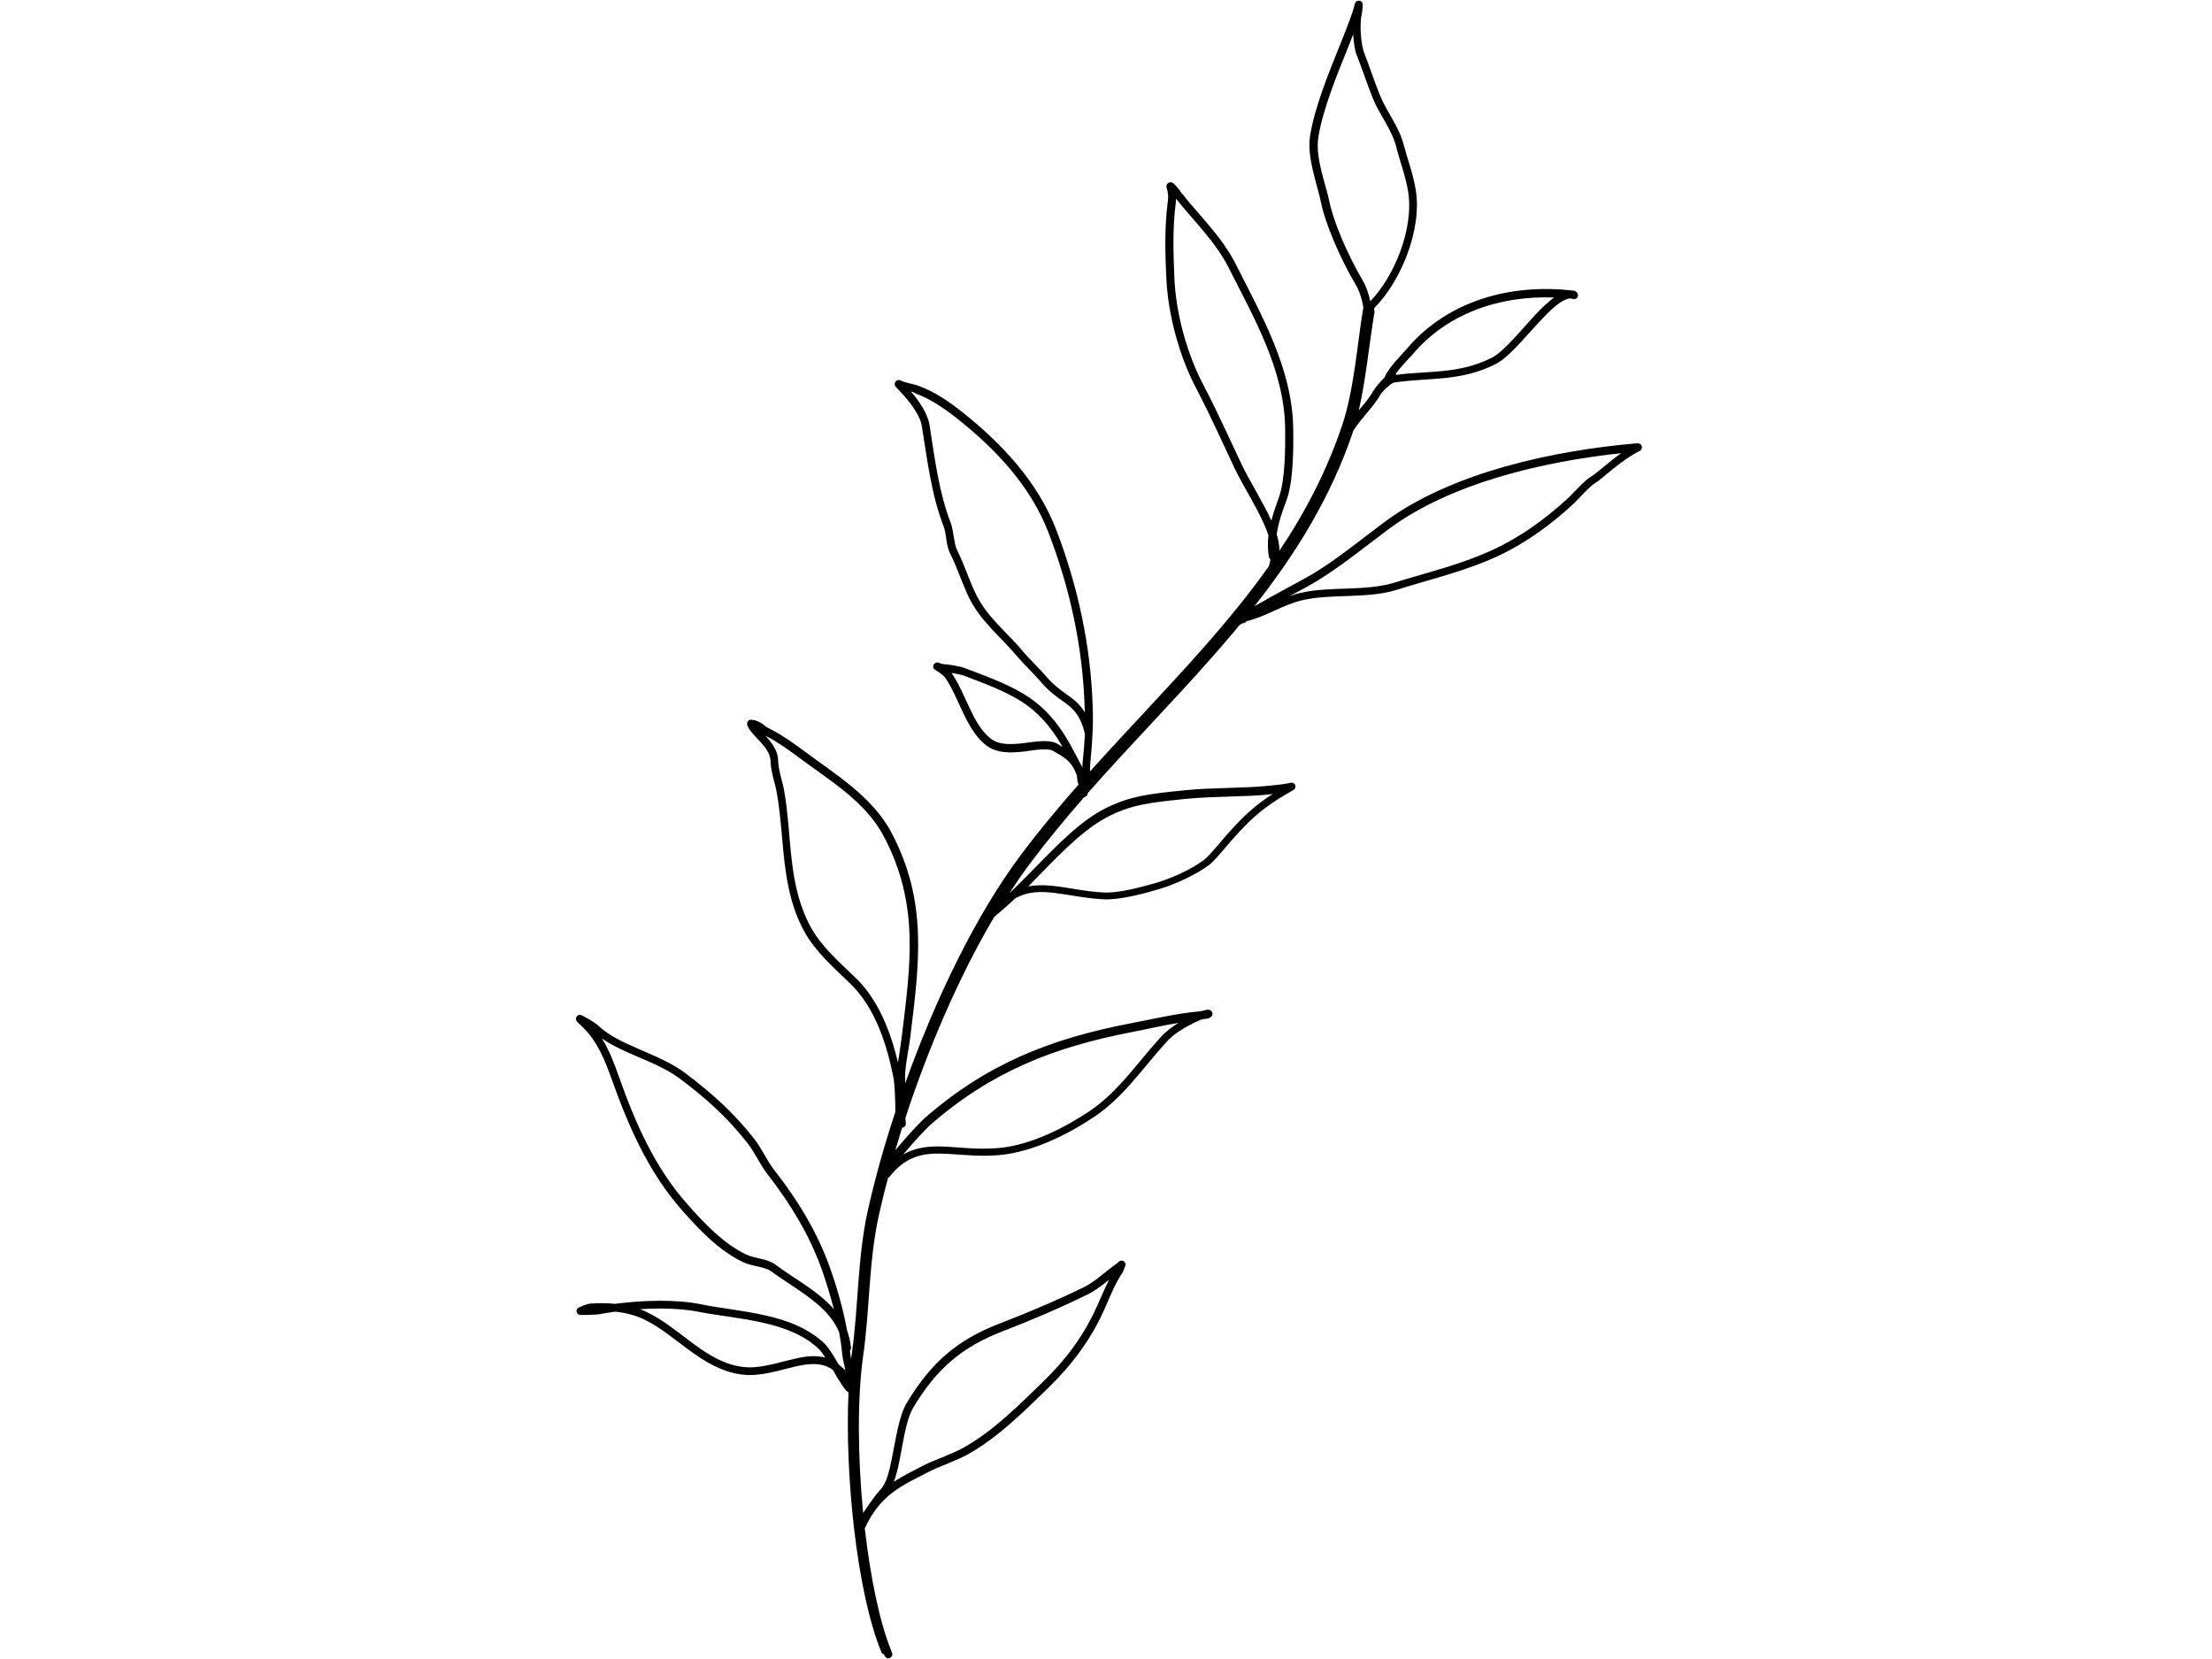
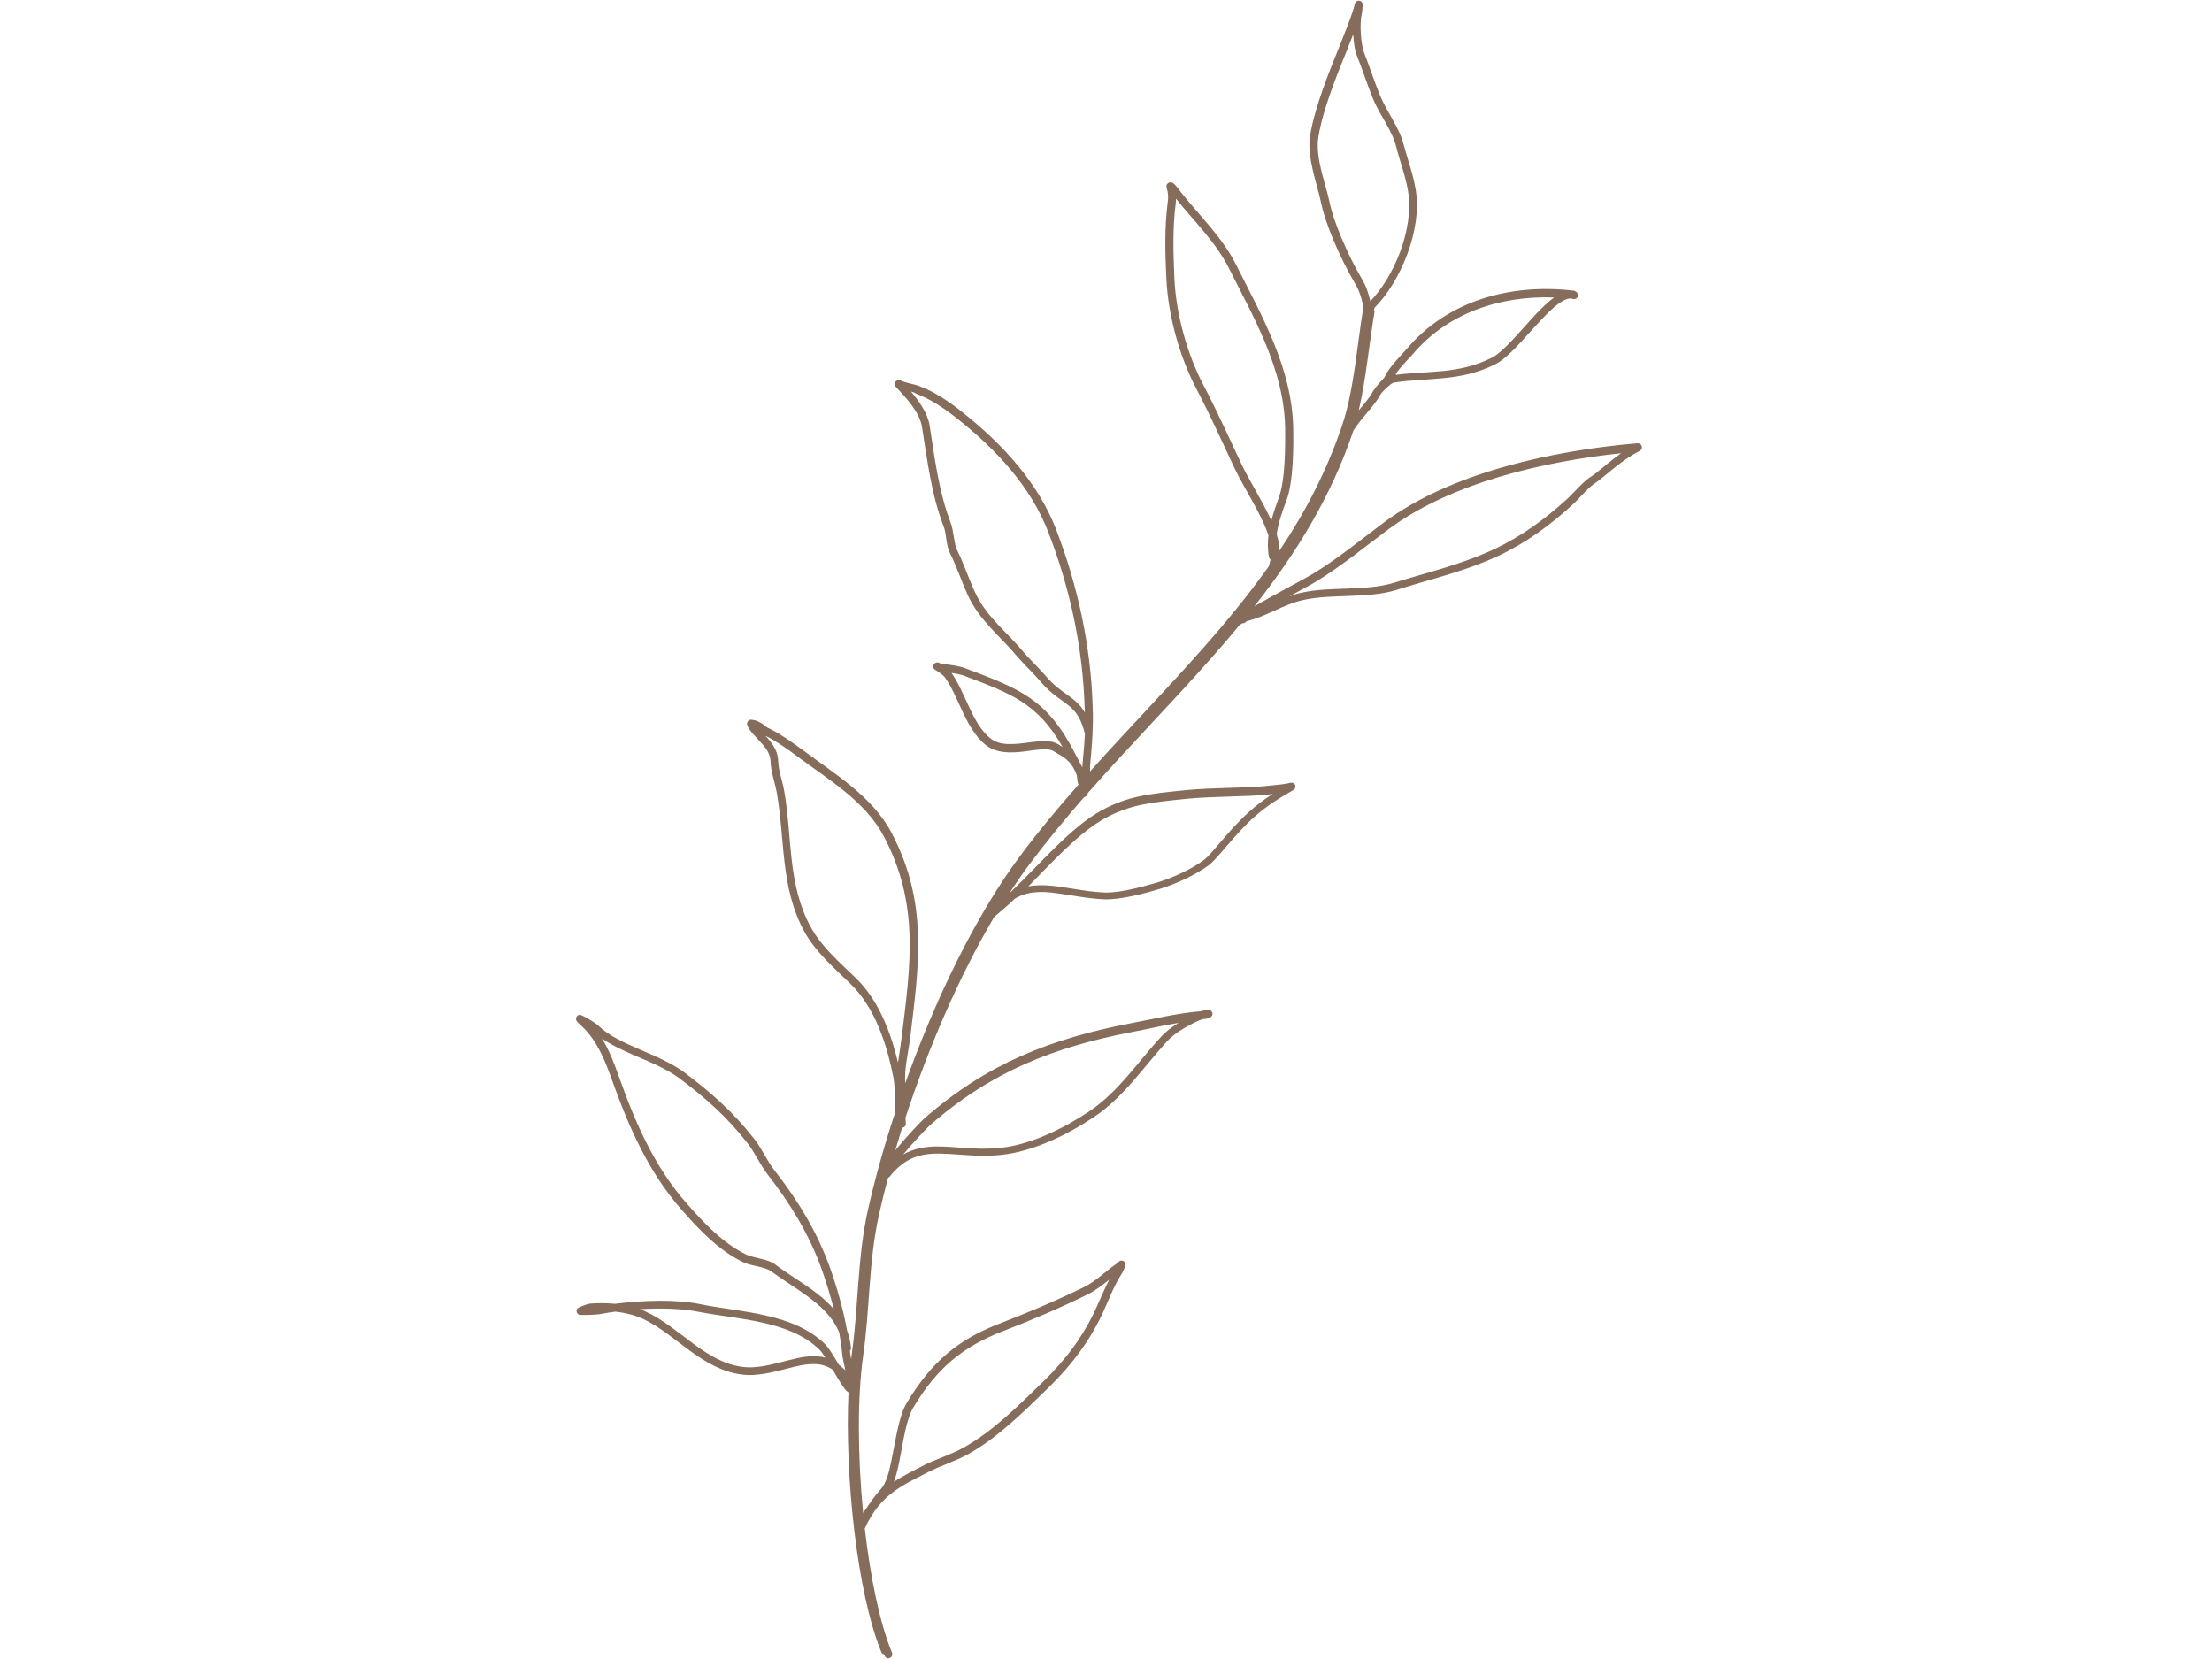
<svg xmlns="http://www.w3.org/2000/svg" width="800" height="600" viewBox="585 224 209 324" version="1.0">
  <defs>
    <clipPath id="dd0086d615">
      <path d="M 585.918 224.027 L 794.418 224.027 L 794.418 548 L 585.918 548 Z M 585.918 224.027 " clip-rule="nonzero" />
    </clipPath>
  </defs>
  <g clip-path="url(#dd0086d615)">
-     <path fill="#000000" d="M 739.754 283.992 C 739.754 284.035 739.754 284.035 739.754 284.074 C 738.504 291.605 737.941 300.105 735.645 306.996 C 732.625 315.977 728.395 324.074 723.359 331.566 C 723.359 330.559 723.199 329.512 722.836 328.344 C 723.156 326.129 723.922 323.871 724.727 321.777 C 726.098 318.234 726.137 311.387 726.059 307.52 C 725.816 295.836 719.934 285.727 714.859 275.617 C 712.16 270.258 707.77 266.148 704.184 261.598 C 704.105 261.477 703.582 260.75 703.176 260.309 C 702.938 260.027 702.652 259.785 702.535 259.703 C 702.129 259.504 701.809 259.625 701.605 259.785 C 701.605 259.785 701.203 260.066 701.324 260.59 C 701.363 260.711 701.527 261.355 701.527 261.395 C 701.688 262.121 701.648 262.969 701.527 263.691 C 700.922 268.648 701.043 273.359 701.285 278.355 C 701.605 285.445 703.82 293.621 707.164 299.945 C 709.785 304.941 712.16 310.219 714.578 315.375 C 716.27 319 719.812 324.277 721.223 328.547 C 721.062 329.996 721.062 331.445 721.344 332.816 C 721.387 333.016 721.504 333.176 721.625 333.297 C 721.547 333.742 721.426 334.145 721.305 334.586 C 717.277 340.266 712.844 345.625 708.172 350.902 C 701.125 358.879 693.633 366.57 686.379 374.668 C 686.379 374.145 686.379 373.66 686.422 373.137 C 686.621 371.121 686.781 369.23 686.863 367.297 L 686.863 367.254 C 686.945 365.562 686.984 363.871 686.902 362.102 C 686.543 350.137 684.004 338.453 679.734 327.336 C 676.148 318.113 669.18 310.621 661.445 304.496 C 658.867 302.441 656.047 300.508 652.988 299.383 C 651.777 298.938 650.449 298.816 649.363 298.293 C 649 298.133 648.719 298.254 648.637 298.336 C 648.395 298.453 648.234 298.695 648.234 299.02 C 648.234 299.059 648.234 299.34 648.516 299.625 C 648.879 300.027 650.449 301.559 651.777 303.449 C 652.625 304.66 653.348 306.027 653.551 307.316 C 654.598 313.844 655.402 320.648 657.781 326.773 C 658.062 327.457 658.184 328.383 658.305 329.27 C 658.465 330.316 658.668 331.363 659.07 332.129 C 660.359 334.668 661.285 337.527 662.453 340.105 C 664.789 345.262 668.777 348.121 672.32 352.391 C 673.289 353.52 675.465 355.656 676.473 356.824 C 678.242 358.957 679.816 360.047 681.184 361.012 C 683.035 362.34 684.445 363.508 685.375 367.297 C 685.293 369.148 685.133 371.043 684.93 372.977 C 684.891 373.258 684.891 373.578 684.891 373.902 C 684.406 372.895 683.844 371.93 683.48 371.203 C 678.043 360.527 672.645 358.516 662.051 354.527 C 660.801 354.043 658.91 353.801 657.578 353.68 C 657.336 353.641 656.855 353.438 656.855 353.438 C 656.492 353.277 656.047 353.438 655.848 353.801 C 655.645 354.164 655.766 354.609 656.129 354.809 C 656.129 354.809 657.621 355.695 658.102 356.379 C 659.434 358.273 660.398 360.691 661.488 362.984 C 662.656 365.441 663.945 367.781 665.836 369.352 C 667.973 371.164 670.832 371.082 673.531 370.762 C 674.777 370.598 675.988 370.398 677.035 370.359 C 677.961 370.316 678.766 370.359 679.371 370.762 C 681.145 371.848 682.676 372.41 683.762 375.312 C 683.844 375.473 683.844 375.996 683.922 376.48 C 683.965 376.762 684.043 377.043 684.125 377.246 C 680.258 381.637 676.473 386.148 672.926 390.902 C 664.023 402.742 656.09 419.34 650.289 435.574 C 650.086 432.672 650.891 429.57 651.254 426.711 C 653.027 412.211 654.758 400.164 647.59 386.59 C 643.844 379.5 636.391 375.07 630.391 370.559 C 628.375 369.07 625.879 367.336 624.145 366.492 C 623.582 366.207 623.18 366.047 622.613 365.523 C 622.492 365.402 621.77 364.961 621.203 364.758 C 620.883 364.637 620.602 364.598 620.441 364.598 C 620.277 364.559 620.078 364.516 619.914 364.598 C 619.512 364.758 619.312 365.203 619.434 365.605 C 619.797 366.691 621.004 367.781 622.133 369.027 C 623.059 370.074 623.945 371.203 623.984 372.652 C 624.023 374.629 624.832 376.801 625.191 378.734 C 626.844 388 625.879 397.426 630.629 406.008 C 632.766 409.875 636.352 413.016 639.492 416.035 C 644.527 420.871 646.742 428.16 648.031 434.648 C 648.195 435.492 648.395 439.277 648.355 441.172 C 646.141 447.859 644.328 454.383 642.996 460.348 C 640.941 469.609 641.184 478.875 639.895 488.102 C 639.816 488.543 639.773 489.027 639.734 489.469 C 639.652 489.027 639.574 488.582 639.531 488.141 C 639.531 488.02 639.492 487.898 639.492 487.777 C 639.652 487.617 639.734 487.414 639.695 487.176 C 639.574 485.965 639.293 484.836 638.93 483.832 C 638.164 479.641 636.953 475.371 635.547 471.465 C 633.086 464.574 629.262 458.332 624.789 452.613 C 623.258 450.68 622.254 448.223 620.723 446.328 C 616.691 441.172 612.301 437.305 607.148 433.438 C 604.648 431.586 601.426 430.258 598.285 428.887 C 595.305 427.598 592.402 426.27 590.43 424.375 C 589.465 423.449 587.086 422.281 587.086 422.281 C 586.766 422.121 586.32 422.199 586.121 422.523 C 585.918 422.844 585.957 423.246 586.199 423.527 C 586.199 423.527 586.844 424.172 587.168 424.457 C 590.188 427.355 591.637 431.062 593.008 434.887 C 596.27 444.031 600.137 452.895 606.621 460.266 C 610.086 464.215 613.953 468.281 618.707 470.539 C 619.594 470.941 620.641 471.141 621.688 471.383 C 622.574 471.586 623.461 471.828 624.145 472.309 C 627.047 474.445 630.391 476.34 633.129 478.676 C 634.941 480.246 636.512 482.02 637.398 484.234 C 637.641 485.602 637.84 486.934 637.961 488.262 C 638.082 489.391 638.363 490.516 638.605 491.605 C 638.406 491.445 638.203 491.281 638.043 491.121 C 637.801 490.879 637.559 490.68 637.316 490.516 C 636.309 488.785 635.262 487.094 634.578 486.449 C 631.438 483.426 627.289 481.855 622.938 480.891 C 618.707 479.922 614.277 479.52 610.328 478.715 C 605.414 477.707 599.008 477.949 593.613 478.633 C 591.922 478.473 590.227 478.473 588.738 478.594 C 587.973 478.676 586.523 479.359 586.523 479.359 C 586.199 479.52 586.039 479.883 586.121 480.207 C 586.199 480.566 586.523 480.809 586.844 480.809 C 586.844 480.809 589.543 480.852 590.871 480.609 C 591.758 480.445 592.684 480.285 593.652 480.164 C 595.586 480.367 597.52 480.852 599.09 481.574 C 602.273 483.066 605.133 485.523 608.113 487.699 C 611.254 489.992 614.52 491.969 618.426 492.449 C 621.969 492.895 625.516 491.645 628.816 490.879 C 631.477 490.277 633.973 489.992 636.148 491.523 C 636.633 492.328 637.074 493.176 637.52 493.82 C 638.164 494.867 638.727 495.633 639.051 495.836 C 639.09 495.875 639.129 495.875 639.211 495.914 C 638.484 512.027 640.82 534.906 645.617 546.629 C 645.695 546.871 645.898 547.031 646.141 547.074 C 646.18 547.152 646.219 547.273 646.262 547.355 C 646.422 547.758 646.863 547.957 647.266 547.797 C 647.668 547.637 647.871 547.191 647.711 546.789 C 645.254 540.828 643.48 531.926 642.395 522.5 C 645.414 515.855 649.684 514.121 654.84 511.465 C 657.016 510.336 659.914 509.449 662.574 508 C 668.375 504.777 673.57 499.582 678.324 494.949 C 682.875 490.516 686.582 485.562 689.16 479.762 C 690.207 477.426 691.172 474.887 692.582 472.754 C 692.906 472.27 693.27 471.223 693.27 471.223 C 693.391 470.859 693.27 470.496 692.945 470.297 C 692.625 470.094 692.223 470.176 691.98 470.418 C 691.98 470.418 691.699 470.699 691.535 470.82 C 689.359 472.309 687.508 474.242 685.133 475.41 C 679.855 477.988 674.215 480.367 668.695 482.5 C 660.641 485.602 655.445 489.914 650.57 498.008 C 649.039 500.586 648.434 505.18 647.629 509.086 C 647.145 511.504 646.582 513.641 645.574 514.766 C 644.285 516.215 643.762 517.023 642.312 519.117 C 642.23 519.238 642.152 519.359 642.07 519.48 C 640.984 508.281 640.941 496.719 642.07 488.824 C 643.398 479.641 643.117 470.418 645.172 461.191 C 645.695 458.895 646.262 456.48 646.945 454.023 C 647.023 453.98 647.145 453.902 647.227 453.82 C 650.691 449.43 654.316 449.109 658.625 449.348 C 661.688 449.512 665.113 449.953 668.98 449.551 C 675.305 448.906 682.07 445.562 687.227 442.098 C 692.945 438.273 696.773 432.473 701.324 427.477 C 702.734 425.906 704.75 424.738 706.641 423.77 C 707.164 423.488 707.77 423.246 708.332 423.047 C 708.695 423.004 709.262 422.965 709.582 422.844 C 709.945 422.723 710.145 422.48 710.227 422.32 C 710.348 422.078 710.309 421.879 710.227 421.715 C 710.145 421.516 710.027 421.312 709.703 421.234 C 709.621 421.191 709.461 421.191 709.262 421.191 C 709.02 421.234 708.574 421.355 708.574 421.355 C 708.414 421.395 708.254 421.434 708.051 421.477 C 707.93 421.477 707.809 421.516 707.77 421.516 C 703.297 421.918 698.746 423.004 694.316 423.852 C 678.605 426.871 666.199 431.785 654.074 442.379 C 653.391 442.984 650.691 445.805 648.355 448.625 C 648.797 447.176 649.242 445.723 649.684 444.234 C 649.684 444.234 649.684 444.234 649.723 444.234 C 650.168 444.195 650.449 443.789 650.41 443.387 C 650.367 443.066 650.367 442.703 650.328 442.301 C 654.719 428.887 660.723 414.828 667.648 403.105 C 667.891 402.863 668.133 402.664 668.375 402.461 C 668.453 402.422 668.535 402.34 668.617 402.262 L 668.656 402.219 C 669.262 401.695 669.863 401.215 670.43 400.688 C 670.832 400.328 671.273 399.926 671.676 399.52 C 674.176 398.031 676.875 398.031 679.773 398.434 C 682.715 398.797 685.898 399.52 689.281 399.641 C 692.383 399.723 696.973 398.516 699.914 397.629 C 703.016 396.703 706.883 394.93 709.543 392.996 C 711.234 391.789 714.496 387.074 718.523 383.488 C 721.707 380.629 725.613 378.613 726.098 378.293 C 726.539 378.012 726.5 377.609 726.5 377.566 C 726.5 377.324 726.379 377.125 726.137 376.965 C 726.059 376.922 725.855 376.801 725.535 376.883 C 724.246 377.207 722.676 377.285 721.344 377.445 C 716.832 377.969 710.551 377.77 704.949 378.332 C 698.062 379.02 693.832 379.461 688.758 382.199 C 682.676 385.465 676.711 392.672 670.832 398.273 C 670.75 398.312 670.711 398.352 670.672 398.395 C 672.039 396.297 673.41 394.285 674.82 392.434 C 678.121 388.043 681.629 383.812 685.211 379.703 C 685.332 379.664 685.453 379.621 685.574 379.543 C 685.816 379.379 685.938 379.141 685.938 378.898 C 693.914 369.832 702.293 361.336 710.066 352.512 C 711.918 350.418 713.773 348.281 715.543 346.109 C 715.625 346.066 715.707 345.988 715.785 345.945 C 715.906 345.867 716.027 345.785 716.148 345.707 C 716.23 345.707 716.27 345.707 716.352 345.707 C 716.59 345.664 716.793 345.543 716.914 345.344 C 716.953 345.344 716.996 345.344 716.996 345.301 C 720.781 344.418 724.043 342.078 727.949 341.195 C 730.77 340.551 733.871 340.508 736.973 340.387 C 740.195 340.266 743.379 340.105 746.32 339.18 C 753.086 337.043 759.613 335.594 766.18 332.531 C 771.574 329.996 776.41 326.449 780.68 322.504 C 782.168 321.133 783.66 319.16 785.312 318.152 C 786.48 317.426 790.188 313.801 793.73 312.07 C 794.133 311.867 794.254 311.426 794.094 311.023 C 793.973 310.742 793.648 310.578 793.367 310.578 C 793.289 310.578 793.246 310.578 793.168 310.578 C 777.215 311.949 757.113 316.137 743.863 325.969 C 739.23 329.43 734.84 333.059 729.883 336.078 C 728.516 336.922 722.793 339.906 718.484 342.402 C 726.582 332.129 733.469 321.055 737.82 308.082 C 738.223 307.438 738.707 306.793 739.188 306.188 C 740.598 304.418 742.172 302.766 743.098 301.074 C 743.098 301.031 743.137 300.992 743.137 300.992 C 743.461 300.551 744.062 299.906 744.707 299.383 C 745.109 299.02 745.512 298.738 745.836 298.695 C 752.645 297.691 758.727 298.574 765.574 295.113 C 768.473 293.66 772.141 288.789 775.523 285.402 C 776.57 284.355 777.578 283.43 778.543 282.867 C 779.309 282.422 780.035 282.141 780.68 282.383 C 781.082 282.504 781.523 282.301 781.645 281.898 C 781.766 281.535 781.566 281.094 781.242 280.934 C 781.121 280.852 781 280.77 780.84 280.77 C 768.312 279.281 756.027 282.867 748.211 292.172 C 747.609 292.895 744.91 295.516 743.984 297.488 C 743.941 297.57 743.941 297.609 743.902 297.691 C 743.176 298.496 742.371 299.301 741.809 300.188 C 741.727 300.27 741.688 300.387 741.605 300.469 C 741.566 300.508 741.527 300.59 741.527 300.672 C 740.84 301.797 739.875 302.965 738.867 304.133 C 740.277 298.051 740.883 291.203 741.93 285 C 741.969 284.84 741.93 284.68 741.848 284.52 L 741.848 284.477 C 741.887 284.277 741.93 284.113 742.008 284.035 C 746.883 279.16 751.312 269.008 749.984 261.035 C 749.461 257.891 748.414 255.191 747.648 252.293 C 746.762 248.789 744.305 245.848 742.977 242.543 C 741.887 239.844 741.004 237.105 739.996 234.527 C 739.23 232.637 738.988 228.605 739.473 226.594 C 739.594 226.07 739.633 224.902 739.633 224.902 C 739.633 224.5 739.352 224.176 738.949 224.137 C 738.543 224.094 738.184 224.336 738.102 224.738 C 738.102 224.738 737.859 225.707 737.699 226.191 C 736.973 228.363 736.047 230.66 735.121 232.957 C 733.105 237.992 730.289 244.801 729.359 250.48 C 728.676 254.789 730.77 259.945 731.535 263.73 C 732.301 267.477 735 274.043 738.223 279.523 C 738.867 280.57 739.473 282.223 739.754 283.992 Z M 690.125 473.922 C 689.242 475.613 688.516 477.426 687.711 479.156 C 685.211 484.797 681.629 489.59 677.195 493.859 C 672.523 498.414 667.449 503.488 661.77 506.672 C 659.148 508.121 656.25 509.008 654.074 510.094 C 651.898 511.223 649.887 512.188 648.074 513.398 C 648.477 512.27 648.84 510.941 649.121 509.488 C 649.887 505.742 650.41 501.352 651.859 498.895 C 656.492 491.16 661.488 487.055 669.219 484.031 C 674.777 481.898 680.457 479.48 685.777 476.863 C 687.387 476.098 688.758 475.008 690.125 473.922 Z M 634.699 489.148 C 634.215 488.422 633.812 487.816 633.449 487.496 C 630.512 484.676 626.645 483.266 622.574 482.34 C 618.387 481.375 613.953 480.969 610.008 480.207 C 606.582 479.52 602.473 479.441 598.484 479.68 C 598.93 479.844 599.332 480.004 599.734 480.207 C 602.996 481.734 605.938 484.234 609 486.488 C 611.898 488.625 614.961 490.516 618.586 490.961 C 621.969 491.363 625.312 490.113 628.457 489.43 C 630.629 488.867 632.766 488.625 634.699 489.148 Z M 591.035 426.793 C 592.484 429.09 593.449 431.664 594.379 434.285 C 597.559 443.266 601.348 451.969 607.711 459.137 C 611.055 462.926 614.762 466.871 619.312 469.047 C 620.078 469.41 621.043 469.57 621.969 469.812 C 623.059 470.055 624.145 470.375 624.992 471.02 C 627.891 473.195 631.316 475.09 634.055 477.426 C 634.902 478.152 635.664 478.875 636.352 479.68 C 635.664 477.023 634.859 474.363 633.973 471.867 C 631.559 465.141 627.852 459.059 623.461 453.418 C 621.93 451.484 620.922 449.027 619.391 447.133 C 615.445 442.098 611.176 438.312 606.098 434.527 C 603.684 432.754 600.582 431.465 597.559 430.176 C 595.223 429.168 592.926 428.121 591.035 426.793 Z M 703.66 423.77 C 700.641 424.254 697.578 424.98 694.637 425.543 C 679.211 428.523 667.047 433.316 655.121 443.75 C 654.52 444.312 652.059 446.852 649.887 449.469 C 651.941 448.301 654.074 447.941 656.371 447.898 C 659.957 447.859 663.984 448.664 668.777 448.18 C 674.859 447.578 681.344 444.312 686.34 440.973 C 691.938 437.184 695.684 431.465 700.156 426.59 C 701.125 425.504 702.332 424.578 703.66 423.77 Z M 622.977 367.699 C 623.059 367.781 623.137 367.859 623.219 367.941 C 624.387 369.23 625.434 370.762 625.477 372.574 C 625.516 374.465 626.32 376.562 626.645 378.414 C 628.254 387.516 627.246 396.781 631.918 405.199 C 633.973 408.906 637.438 411.93 640.5 414.867 C 645.051 419.219 647.43 425.504 648.879 431.504 C 649.121 429.812 649.402 428.16 649.602 426.551 C 651.336 412.371 653.109 400.609 646.098 387.316 C 642.473 380.43 635.184 376.199 629.34 371.809 C 627.41 370.359 625.031 368.707 623.379 367.898 C 623.219 367.82 623.098 367.738 622.977 367.699 Z M 722.07 379.059 C 721.867 379.098 721.668 379.098 721.465 379.141 C 716.953 379.664 710.672 379.461 705.07 380.023 C 698.426 380.711 694.355 381.074 689.441 383.73 C 684.324 386.512 679.289 392.07 674.336 397.105 C 675.422 396.902 676.551 396.863 677.719 396.902 C 681.266 397.062 685.09 398.152 689.281 398.312 C 692.262 398.395 696.613 397.184 699.43 396.379 C 702.371 395.492 706.078 393.84 708.574 391.988 C 710.227 390.781 713.449 386.109 717.438 382.562 C 718.93 381.191 720.621 379.984 722.07 379.059 Z M 659.312 355.414 C 659.312 355.414 659.352 355.453 659.352 355.453 C 660.723 357.426 661.727 359.883 662.855 362.262 C 663.902 364.516 665.07 366.652 666.805 368.102 C 667.852 368.988 669.098 369.27 670.43 369.309 C 671.879 369.352 673.41 369.148 674.82 368.949 C 676.953 368.664 678.887 368.543 680.176 369.352 C 680.457 369.551 680.742 369.715 681.023 369.875 C 676.109 361.293 670.953 359.441 661.488 355.855 C 660.844 355.695 660.078 355.535 659.312 355.414 Z M 621.004 365.242 C 621.004 365.281 621.004 365.281 621.004 365.324 C 621.004 365.363 621.004 365.363 621.004 365.402 C 621.043 365.363 621.043 365.324 621.004 365.242 Z M 621.004 365.242 Z M 651.414 300.469 C 652.867 302.16 654.68 304.699 655.043 307.035 C 656.047 313.441 656.855 320.168 659.191 326.168 C 659.473 326.934 659.633 327.941 659.793 328.988 C 659.957 329.875 660.078 330.762 660.398 331.406 C 661.688 333.941 662.613 336.844 663.824 339.461 C 666.078 344.496 670.027 347.234 673.449 351.426 C 674.418 352.555 676.594 354.688 677.598 355.855 C 679.25 357.828 680.742 358.836 682.031 359.762 C 683.32 360.691 684.445 361.574 685.375 363.148 C 685.375 362.824 685.375 362.504 685.332 362.18 C 684.969 350.418 682.473 338.898 678.242 327.941 C 674.777 318.957 667.973 311.707 660.438 305.746 C 657.98 303.812 655.324 301.961 652.383 300.871 C 652.102 300.672 651.777 300.551 651.414 300.469 Z M 790.105 312.512 C 775 314.125 756.914 318.273 744.707 327.336 C 740.035 330.801 735.605 334.465 730.609 337.527 C 729.844 338.012 727.75 339.141 725.293 340.469 C 726.016 340.188 726.781 339.945 727.547 339.785 C 730.488 339.098 733.672 339.059 736.852 338.938 C 739.914 338.816 742.977 338.656 745.754 337.809 C 752.48 335.715 758.926 334.266 765.414 331.203 C 770.648 328.746 775.363 325.281 779.551 321.457 C 781.121 320.004 782.695 317.992 784.426 316.945 C 785.312 316.422 787.566 314.324 790.105 312.512 Z M 703.176 262.805 C 703.176 263.168 703.137 263.531 703.098 263.852 C 702.492 268.727 702.652 273.359 702.855 278.273 C 703.137 285.16 705.312 293.098 708.535 299.219 C 711.195 304.254 713.531 309.531 715.988 314.688 C 717.398 317.711 720.098 321.898 721.789 325.684 C 722.191 324.156 722.715 322.664 723.238 321.215 C 724.527 317.789 724.527 311.223 724.488 307.52 C 724.246 296.078 718.445 286.211 713.449 276.262 C 710.832 271.145 706.641 267.156 703.176 262.805 Z M 777.016 282.102 C 766.301 281.699 756.066 285.242 749.34 293.258 C 748.898 293.781 747.246 295.395 746.117 296.965 C 746.117 296.965 746.117 296.965 746.117 297.004 C 746.117 297.047 746.156 297.125 746.156 297.207 C 752.562 296.359 758.363 297.125 764.848 293.863 C 766.098 293.219 767.508 291.848 768.996 290.277 C 771.336 287.781 773.793 284.758 776.047 282.867 C 776.371 282.586 776.691 282.344 777.016 282.102 Z M 737.781 230.703 C 737.418 231.668 737.016 232.594 736.652 233.562 C 734.68 238.477 731.898 245.164 730.973 250.762 C 730.328 254.91 732.422 259.867 733.148 263.449 C 733.871 267.035 736.492 273.441 739.633 278.758 C 740.195 279.684 740.762 281.176 741.121 282.824 C 745.676 278.152 749.703 268.766 748.496 261.355 C 747.973 258.254 746.922 255.594 746.199 252.734 C 745.352 249.312 742.895 246.41 741.605 243.188 C 740.52 240.488 739.633 237.75 738.625 235.172 C 738.141 234.125 737.859 232.434 737.781 230.703 Z M 737.781 230.703 " fill-opacity="1" fill-rule="evenodd" />
+     <path fill="#866c5a" d="M 739.754 283.992 C 739.754 284.035 739.754 284.035 739.754 284.074 C 738.504 291.605 737.941 300.105 735.645 306.996 C 732.625 315.977 728.395 324.074 723.359 331.566 C 723.359 330.559 723.199 329.512 722.836 328.344 C 723.156 326.129 723.922 323.871 724.727 321.777 C 726.098 318.234 726.137 311.387 726.059 307.52 C 725.816 295.836 719.934 285.727 714.859 275.617 C 712.16 270.258 707.77 266.148 704.184 261.598 C 704.105 261.477 703.582 260.75 703.176 260.309 C 702.938 260.027 702.652 259.785 702.535 259.703 C 702.129 259.504 701.809 259.625 701.605 259.785 C 701.605 259.785 701.203 260.066 701.324 260.59 C 701.363 260.711 701.527 261.355 701.527 261.395 C 701.688 262.121 701.648 262.969 701.527 263.691 C 700.922 268.648 701.043 273.359 701.285 278.355 C 701.605 285.445 703.82 293.621 707.164 299.945 C 709.785 304.941 712.16 310.219 714.578 315.375 C 716.27 319 719.812 324.277 721.223 328.547 C 721.062 329.996 721.062 331.445 721.344 332.816 C 721.387 333.016 721.504 333.176 721.625 333.297 C 721.547 333.742 721.426 334.145 721.305 334.586 C 717.277 340.266 712.844 345.625 708.172 350.902 C 701.125 358.879 693.633 366.57 686.379 374.668 C 686.379 374.145 686.379 373.66 686.422 373.137 C 686.621 371.121 686.781 369.23 686.863 367.297 L 686.863 367.254 C 686.945 365.562 686.984 363.871 686.902 362.102 C 686.543 350.137 684.004 338.453 679.734 327.336 C 676.148 318.113 669.18 310.621 661.445 304.496 C 658.867 302.441 656.047 300.508 652.988 299.383 C 651.777 298.938 650.449 298.816 649.363 298.293 C 649 298.133 648.719 298.254 648.637 298.336 C 648.395 298.453 648.234 298.695 648.234 299.02 C 648.234 299.059 648.234 299.34 648.516 299.625 C 648.879 300.027 650.449 301.559 651.777 303.449 C 652.625 304.66 653.348 306.027 653.551 307.316 C 654.598 313.844 655.402 320.648 657.781 326.773 C 658.062 327.457 658.184 328.383 658.305 329.27 C 658.465 330.316 658.668 331.363 659.07 332.129 C 660.359 334.668 661.285 337.527 662.453 340.105 C 664.789 345.262 668.777 348.121 672.32 352.391 C 673.289 353.52 675.465 355.656 676.473 356.824 C 678.242 358.957 679.816 360.047 681.184 361.012 C 683.035 362.34 684.445 363.508 685.375 367.297 C 685.293 369.148 685.133 371.043 684.93 372.977 C 684.891 373.258 684.891 373.578 684.891 373.902 C 684.406 372.895 683.844 371.93 683.48 371.203 C 678.043 360.527 672.645 358.516 662.051 354.527 C 660.801 354.043 658.91 353.801 657.578 353.68 C 657.336 353.641 656.855 353.438 656.855 353.438 C 656.492 353.277 656.047 353.438 655.848 353.801 C 655.645 354.164 655.766 354.609 656.129 354.809 C 656.129 354.809 657.621 355.695 658.102 356.379 C 659.434 358.273 660.398 360.691 661.488 362.984 C 662.656 365.441 663.945 367.781 665.836 369.352 C 667.973 371.164 670.832 371.082 673.531 370.762 C 674.777 370.598 675.988 370.398 677.035 370.359 C 677.961 370.316 678.766 370.359 679.371 370.762 C 681.145 371.848 682.676 372.41 683.762 375.312 C 683.844 375.473 683.844 375.996 683.922 376.48 C 683.965 376.762 684.043 377.043 684.125 377.246 C 680.258 381.637 676.473 386.148 672.926 390.902 C 664.023 402.742 656.09 419.34 650.289 435.574 C 650.086 432.672 650.891 429.57 651.254 426.711 C 653.027 412.211 654.758 400.164 647.59 386.59 C 643.844 379.5 636.391 375.07 630.391 370.559 C 628.375 369.07 625.879 367.336 624.145 366.492 C 623.582 366.207 623.18 366.047 622.613 365.523 C 622.492 365.402 621.77 364.961 621.203 364.758 C 620.883 364.637 620.602 364.598 620.441 364.598 C 620.277 364.559 620.078 364.516 619.914 364.598 C 619.512 364.758 619.312 365.203 619.434 365.605 C 619.797 366.691 621.004 367.781 622.133 369.027 C 623.059 370.074 623.945 371.203 623.984 372.652 C 624.023 374.629 624.832 376.801 625.191 378.734 C 626.844 388 625.879 397.426 630.629 406.008 C 632.766 409.875 636.352 413.016 639.492 416.035 C 644.527 420.871 646.742 428.16 648.031 434.648 C 648.195 435.492 648.395 439.277 648.355 441.172 C 646.141 447.859 644.328 454.383 642.996 460.348 C 640.941 469.609 641.184 478.875 639.895 488.102 C 639.816 488.543 639.773 489.027 639.734 489.469 C 639.652 489.027 639.574 488.582 639.531 488.141 C 639.531 488.02 639.492 487.898 639.492 487.777 C 639.652 487.617 639.734 487.414 639.695 487.176 C 639.574 485.965 639.293 484.836 638.93 483.832 C 638.164 479.641 636.953 475.371 635.547 471.465 C 633.086 464.574 629.262 458.332 624.789 452.613 C 623.258 450.68 622.254 448.223 620.723 446.328 C 616.691 441.172 612.301 437.305 607.148 433.438 C 604.648 431.586 601.426 430.258 598.285 428.887 C 595.305 427.598 592.402 426.27 590.43 424.375 C 589.465 423.449 587.086 422.281 587.086 422.281 C 586.766 422.121 586.32 422.199 586.121 422.523 C 585.918 422.844 585.957 423.246 586.199 423.527 C 586.199 423.527 586.844 424.172 587.168 424.457 C 590.188 427.355 591.637 431.062 593.008 434.887 C 596.27 444.031 600.137 452.895 606.621 460.266 C 610.086 464.215 613.953 468.281 618.707 470.539 C 619.594 470.941 620.641 471.141 621.688 471.383 C 622.574 471.586 623.461 471.828 624.145 472.309 C 627.047 474.445 630.391 476.34 633.129 478.676 C 634.941 480.246 636.512 482.02 637.398 484.234 C 637.641 485.602 637.84 486.934 637.961 488.262 C 638.082 489.391 638.363 490.516 638.605 491.605 C 638.406 491.445 638.203 491.281 638.043 491.121 C 637.801 490.879 637.559 490.68 637.316 490.516 C 636.309 488.785 635.262 487.094 634.578 486.449 C 631.438 483.426 627.289 481.855 622.938 480.891 C 618.707 479.922 614.277 479.52 610.328 478.715 C 605.414 477.707 599.008 477.949 593.613 478.633 C 591.922 478.473 590.227 478.473 588.738 478.594 C 587.973 478.676 586.523 479.359 586.523 479.359 C 586.199 479.52 586.039 479.883 586.121 480.207 C 586.199 480.566 586.523 480.809 586.844 480.809 C 586.844 480.809 589.543 480.852 590.871 480.609 C 591.758 480.445 592.684 480.285 593.652 480.164 C 595.586 480.367 597.52 480.852 599.09 481.574 C 602.273 483.066 605.133 485.523 608.113 487.699 C 611.254 489.992 614.52 491.969 618.426 492.449 C 621.969 492.895 625.516 491.645 628.816 490.879 C 631.477 490.277 633.973 489.992 636.148 491.523 C 636.633 492.328 637.074 493.176 637.52 493.82 C 638.164 494.867 638.727 495.633 639.051 495.836 C 639.09 495.875 639.129 495.875 639.211 495.914 C 638.484 512.027 640.82 534.906 645.617 546.629 C 645.695 546.871 645.898 547.031 646.141 547.074 C 646.18 547.152 646.219 547.273 646.262 547.355 C 646.422 547.758 646.863 547.957 647.266 547.797 C 647.668 547.637 647.871 547.191 647.711 546.789 C 645.254 540.828 643.48 531.926 642.395 522.5 C 645.414 515.855 649.684 514.121 654.84 511.465 C 657.016 510.336 659.914 509.449 662.574 508 C 668.375 504.777 673.57 499.582 678.324 494.949 C 682.875 490.516 686.582 485.562 689.16 479.762 C 690.207 477.426 691.172 474.887 692.582 472.754 C 692.906 472.27 693.27 471.223 693.27 471.223 C 693.391 470.859 693.27 470.496 692.945 470.297 C 692.625 470.094 692.223 470.176 691.98 470.418 C 691.98 470.418 691.699 470.699 691.535 470.82 C 689.359 472.309 687.508 474.242 685.133 475.41 C 679.855 477.988 674.215 480.367 668.695 482.5 C 660.641 485.602 655.445 489.914 650.57 498.008 C 649.039 500.586 648.434 505.18 647.629 509.086 C 647.145 511.504 646.582 513.641 645.574 514.766 C 644.285 516.215 643.762 517.023 642.312 519.117 C 642.23 519.238 642.152 519.359 642.07 519.48 C 640.984 508.281 640.941 496.719 642.07 488.824 C 643.398 479.641 643.117 470.418 645.172 461.191 C 645.695 458.895 646.262 456.48 646.945 454.023 C 647.023 453.98 647.145 453.902 647.227 453.82 C 650.691 449.43 654.316 449.109 658.625 449.348 C 661.688 449.512 665.113 449.953 668.98 449.551 C 675.305 448.906 682.07 445.562 687.227 442.098 C 692.945 438.273 696.773 432.473 701.324 427.477 C 702.734 425.906 704.75 424.738 706.641 423.77 C 707.164 423.488 707.77 423.246 708.332 423.047 C 708.695 423.004 709.262 422.965 709.582 422.844 C 709.945 422.723 710.145 422.48 710.227 422.32 C 710.348 422.078 710.309 421.879 710.227 421.715 C 710.145 421.516 710.027 421.312 709.703 421.234 C 709.621 421.191 709.461 421.191 709.262 421.191 C 709.02 421.234 708.574 421.355 708.574 421.355 C 708.414 421.395 708.254 421.434 708.051 421.477 C 707.93 421.477 707.809 421.516 707.77 421.516 C 703.297 421.918 698.746 423.004 694.316 423.852 C 678.605 426.871 666.199 431.785 654.074 442.379 C 653.391 442.984 650.691 445.805 648.355 448.625 C 648.797 447.176 649.242 445.723 649.684 444.234 C 649.684 444.234 649.684 444.234 649.723 444.234 C 650.168 444.195 650.449 443.789 650.41 443.387 C 650.367 443.066 650.367 442.703 650.328 442.301 C 654.719 428.887 660.723 414.828 667.648 403.105 C 667.891 402.863 668.133 402.664 668.375 402.461 C 668.453 402.422 668.535 402.34 668.617 402.262 L 668.656 402.219 C 669.262 401.695 669.863 401.215 670.43 400.688 C 670.832 400.328 671.273 399.926 671.676 399.52 C 674.176 398.031 676.875 398.031 679.773 398.434 C 682.715 398.797 685.898 399.52 689.281 399.641 C 692.383 399.723 696.973 398.516 699.914 397.629 C 703.016 396.703 706.883 394.93 709.543 392.996 C 711.234 391.789 714.496 387.074 718.523 383.488 C 721.707 380.629 725.613 378.613 726.098 378.293 C 726.539 378.012 726.5 377.609 726.5 377.566 C 726.5 377.324 726.379 377.125 726.137 376.965 C 726.059 376.922 725.855 376.801 725.535 376.883 C 724.246 377.207 722.676 377.285 721.344 377.445 C 716.832 377.969 710.551 377.77 704.949 378.332 C 698.062 379.02 693.832 379.461 688.758 382.199 C 682.676 385.465 676.711 392.672 670.832 398.273 C 670.75 398.312 670.711 398.352 670.672 398.395 C 672.039 396.297 673.41 394.285 674.82 392.434 C 678.121 388.043 681.629 383.812 685.211 379.703 C 685.332 379.664 685.453 379.621 685.574 379.543 C 685.816 379.379 685.938 379.141 685.938 378.898 C 693.914 369.832 702.293 361.336 710.066 352.512 C 711.918 350.418 713.773 348.281 715.543 346.109 C 715.625 346.066 715.707 345.988 715.785 345.945 C 715.906 345.867 716.027 345.785 716.148 345.707 C 716.23 345.707 716.27 345.707 716.352 345.707 C 716.59 345.664 716.793 345.543 716.914 345.344 C 716.953 345.344 716.996 345.344 716.996 345.301 C 720.781 344.418 724.043 342.078 727.949 341.195 C 730.77 340.551 733.871 340.508 736.973 340.387 C 740.195 340.266 743.379 340.105 746.32 339.18 C 753.086 337.043 759.613 335.594 766.18 332.531 C 771.574 329.996 776.41 326.449 780.68 322.504 C 782.168 321.133 783.66 319.16 785.312 318.152 C 786.48 317.426 790.188 313.801 793.73 312.07 C 794.133 311.867 794.254 311.426 794.094 311.023 C 793.973 310.742 793.648 310.578 793.367 310.578 C 793.289 310.578 793.246 310.578 793.168 310.578 C 777.215 311.949 757.113 316.137 743.863 325.969 C 739.23 329.43 734.84 333.059 729.883 336.078 C 728.516 336.922 722.793 339.906 718.484 342.402 C 726.582 332.129 733.469 321.055 737.82 308.082 C 738.223 307.438 738.707 306.793 739.188 306.188 C 740.598 304.418 742.172 302.766 743.098 301.074 C 743.098 301.031 743.137 300.992 743.137 300.992 C 743.461 300.551 744.062 299.906 744.707 299.383 C 745.109 299.02 745.512 298.738 745.836 298.695 C 752.645 297.691 758.727 298.574 765.574 295.113 C 768.473 293.66 772.141 288.789 775.523 285.402 C 776.57 284.355 777.578 283.43 778.543 282.867 C 779.309 282.422 780.035 282.141 780.68 282.383 C 781.082 282.504 781.523 282.301 781.645 281.898 C 781.766 281.535 781.566 281.094 781.242 280.934 C 781.121 280.852 781 280.77 780.84 280.77 C 768.312 279.281 756.027 282.867 748.211 292.172 C 747.609 292.895 744.91 295.516 743.984 297.488 C 743.941 297.57 743.941 297.609 743.902 297.691 C 743.176 298.496 742.371 299.301 741.809 300.188 C 741.727 300.27 741.688 300.387 741.605 300.469 C 741.566 300.508 741.527 300.59 741.527 300.672 C 740.84 301.797 739.875 302.965 738.867 304.133 C 740.277 298.051 740.883 291.203 741.93 285 C 741.969 284.84 741.93 284.68 741.848 284.52 L 741.848 284.477 C 741.887 284.277 741.93 284.113 742.008 284.035 C 746.883 279.16 751.312 269.008 749.984 261.035 C 749.461 257.891 748.414 255.191 747.648 252.293 C 746.762 248.789 744.305 245.848 742.977 242.543 C 741.887 239.844 741.004 237.105 739.996 234.527 C 739.23 232.637 738.988 228.605 739.473 226.594 C 739.594 226.07 739.633 224.902 739.633 224.902 C 739.633 224.5 739.352 224.176 738.949 224.137 C 738.543 224.094 738.184 224.336 738.102 224.738 C 738.102 224.738 737.859 225.707 737.699 226.191 C 736.973 228.363 736.047 230.66 735.121 232.957 C 733.105 237.992 730.289 244.801 729.359 250.48 C 728.676 254.789 730.77 259.945 731.535 263.73 C 732.301 267.477 735 274.043 738.223 279.523 C 738.867 280.57 739.473 282.223 739.754 283.992 Z M 690.125 473.922 C 689.242 475.613 688.516 477.426 687.711 479.156 C 685.211 484.797 681.629 489.59 677.195 493.859 C 672.523 498.414 667.449 503.488 661.77 506.672 C 659.148 508.121 656.25 509.008 654.074 510.094 C 651.898 511.223 649.887 512.188 648.074 513.398 C 648.477 512.27 648.84 510.941 649.121 509.488 C 649.887 505.742 650.41 501.352 651.859 498.895 C 656.492 491.16 661.488 487.055 669.219 484.031 C 674.777 481.898 680.457 479.48 685.777 476.863 C 687.387 476.098 688.758 475.008 690.125 473.922 Z M 634.699 489.148 C 634.215 488.422 633.812 487.816 633.449 487.496 C 630.512 484.676 626.645 483.266 622.574 482.34 C 618.387 481.375 613.953 480.969 610.008 480.207 C 606.582 479.52 602.473 479.441 598.484 479.68 C 598.93 479.844 599.332 480.004 599.734 480.207 C 602.996 481.734 605.938 484.234 609 486.488 C 611.898 488.625 614.961 490.516 618.586 490.961 C 621.969 491.363 625.312 490.113 628.457 489.43 C 630.629 488.867 632.766 488.625 634.699 489.148 Z M 591.035 426.793 C 592.484 429.09 593.449 431.664 594.379 434.285 C 597.559 443.266 601.348 451.969 607.711 459.137 C 611.055 462.926 614.762 466.871 619.312 469.047 C 620.078 469.41 621.043 469.57 621.969 469.812 C 623.059 470.055 624.145 470.375 624.992 471.02 C 627.891 473.195 631.316 475.09 634.055 477.426 C 634.902 478.152 635.664 478.875 636.352 479.68 C 635.664 477.023 634.859 474.363 633.973 471.867 C 631.559 465.141 627.852 459.059 623.461 453.418 C 621.93 451.484 620.922 449.027 619.391 447.133 C 615.445 442.098 611.176 438.312 606.098 434.527 C 603.684 432.754 600.582 431.465 597.559 430.176 C 595.223 429.168 592.926 428.121 591.035 426.793 Z M 703.66 423.77 C 700.641 424.254 697.578 424.98 694.637 425.543 C 679.211 428.523 667.047 433.316 655.121 443.75 C 654.52 444.312 652.059 446.852 649.887 449.469 C 651.941 448.301 654.074 447.941 656.371 447.898 C 659.957 447.859 663.984 448.664 668.777 448.18 C 674.859 447.578 681.344 444.312 686.34 440.973 C 691.938 437.184 695.684 431.465 700.156 426.59 C 701.125 425.504 702.332 424.578 703.66 423.77 Z M 622.977 367.699 C 623.059 367.781 623.137 367.859 623.219 367.941 C 624.387 369.23 625.434 370.762 625.477 372.574 C 625.516 374.465 626.32 376.562 626.645 378.414 C 628.254 387.516 627.246 396.781 631.918 405.199 C 633.973 408.906 637.438 411.93 640.5 414.867 C 645.051 419.219 647.43 425.504 648.879 431.504 C 649.121 429.812 649.402 428.16 649.602 426.551 C 651.336 412.371 653.109 400.609 646.098 387.316 C 642.473 380.43 635.184 376.199 629.34 371.809 C 627.41 370.359 625.031 368.707 623.379 367.898 C 623.219 367.82 623.098 367.738 622.977 367.699 Z M 722.07 379.059 C 721.867 379.098 721.668 379.098 721.465 379.141 C 716.953 379.664 710.672 379.461 705.07 380.023 C 698.426 380.711 694.355 381.074 689.441 383.73 C 684.324 386.512 679.289 392.07 674.336 397.105 C 675.422 396.902 676.551 396.863 677.719 396.902 C 681.266 397.062 685.09 398.152 689.281 398.312 C 692.262 398.395 696.613 397.184 699.43 396.379 C 702.371 395.492 706.078 393.84 708.574 391.988 C 710.227 390.781 713.449 386.109 717.438 382.562 C 718.93 381.191 720.621 379.984 722.07 379.059 Z M 659.312 355.414 C 659.312 355.414 659.352 355.453 659.352 355.453 C 660.723 357.426 661.727 359.883 662.855 362.262 C 663.902 364.516 665.07 366.652 666.805 368.102 C 667.852 368.988 669.098 369.27 670.43 369.309 C 671.879 369.352 673.41 369.148 674.82 368.949 C 676.953 368.664 678.887 368.543 680.176 369.352 C 680.457 369.551 680.742 369.715 681.023 369.875 C 676.109 361.293 670.953 359.441 661.488 355.855 C 660.844 355.695 660.078 355.535 659.312 355.414 Z M 621.004 365.242 C 621.004 365.281 621.004 365.281 621.004 365.324 C 621.004 365.363 621.004 365.363 621.004 365.402 C 621.043 365.363 621.043 365.324 621.004 365.242 Z M 621.004 365.242 Z M 651.414 300.469 C 652.867 302.16 654.68 304.699 655.043 307.035 C 656.047 313.441 656.855 320.168 659.191 326.168 C 659.473 326.934 659.633 327.941 659.793 328.988 C 659.957 329.875 660.078 330.762 660.398 331.406 C 661.688 333.941 662.613 336.844 663.824 339.461 C 666.078 344.496 670.027 347.234 673.449 351.426 C 674.418 352.555 676.594 354.688 677.598 355.855 C 679.25 357.828 680.742 358.836 682.031 359.762 C 683.32 360.691 684.445 361.574 685.375 363.148 C 685.375 362.824 685.375 362.504 685.332 362.18 C 684.969 350.418 682.473 338.898 678.242 327.941 C 674.777 318.957 667.973 311.707 660.438 305.746 C 657.98 303.812 655.324 301.961 652.383 300.871 C 652.102 300.672 651.777 300.551 651.414 300.469 Z M 790.105 312.512 C 775 314.125 756.914 318.273 744.707 327.336 C 740.035 330.801 735.605 334.465 730.609 337.527 C 729.844 338.012 727.75 339.141 725.293 340.469 C 726.016 340.188 726.781 339.945 727.547 339.785 C 730.488 339.098 733.672 339.059 736.852 338.938 C 739.914 338.816 742.977 338.656 745.754 337.809 C 752.48 335.715 758.926 334.266 765.414 331.203 C 770.648 328.746 775.363 325.281 779.551 321.457 C 781.121 320.004 782.695 317.992 784.426 316.945 C 785.312 316.422 787.566 314.324 790.105 312.512 Z M 703.176 262.805 C 703.176 263.168 703.137 263.531 703.098 263.852 C 702.492 268.727 702.652 273.359 702.855 278.273 C 703.137 285.16 705.312 293.098 708.535 299.219 C 711.195 304.254 713.531 309.531 715.988 314.688 C 717.398 317.711 720.098 321.898 721.789 325.684 C 722.191 324.156 722.715 322.664 723.238 321.215 C 724.527 317.789 724.527 311.223 724.488 307.52 C 724.246 296.078 718.445 286.211 713.449 276.262 C 710.832 271.145 706.641 267.156 703.176 262.805 Z M 777.016 282.102 C 766.301 281.699 756.066 285.242 749.34 293.258 C 748.898 293.781 747.246 295.395 746.117 296.965 C 746.117 296.965 746.117 296.965 746.117 297.004 C 746.117 297.047 746.156 297.125 746.156 297.207 C 752.562 296.359 758.363 297.125 764.848 293.863 C 766.098 293.219 767.508 291.848 768.996 290.277 C 771.336 287.781 773.793 284.758 776.047 282.867 C 776.371 282.586 776.691 282.344 777.016 282.102 Z M 737.781 230.703 C 737.418 231.668 737.016 232.594 736.652 233.562 C 734.68 238.477 731.898 245.164 730.973 250.762 C 730.328 254.91 732.422 259.867 733.148 263.449 C 733.871 267.035 736.492 273.441 739.633 278.758 C 740.195 279.684 740.762 281.176 741.121 282.824 C 745.676 278.152 749.703 268.766 748.496 261.355 C 747.973 258.254 746.922 255.594 746.199 252.734 C 745.352 249.312 742.895 246.41 741.605 243.188 C 740.52 240.488 739.633 237.75 738.625 235.172 C 738.141 234.125 737.859 232.434 737.781 230.703 Z M 737.781 230.703 " fill-opacity="1" fill-rule="evenodd" />
  </g>
</svg>
